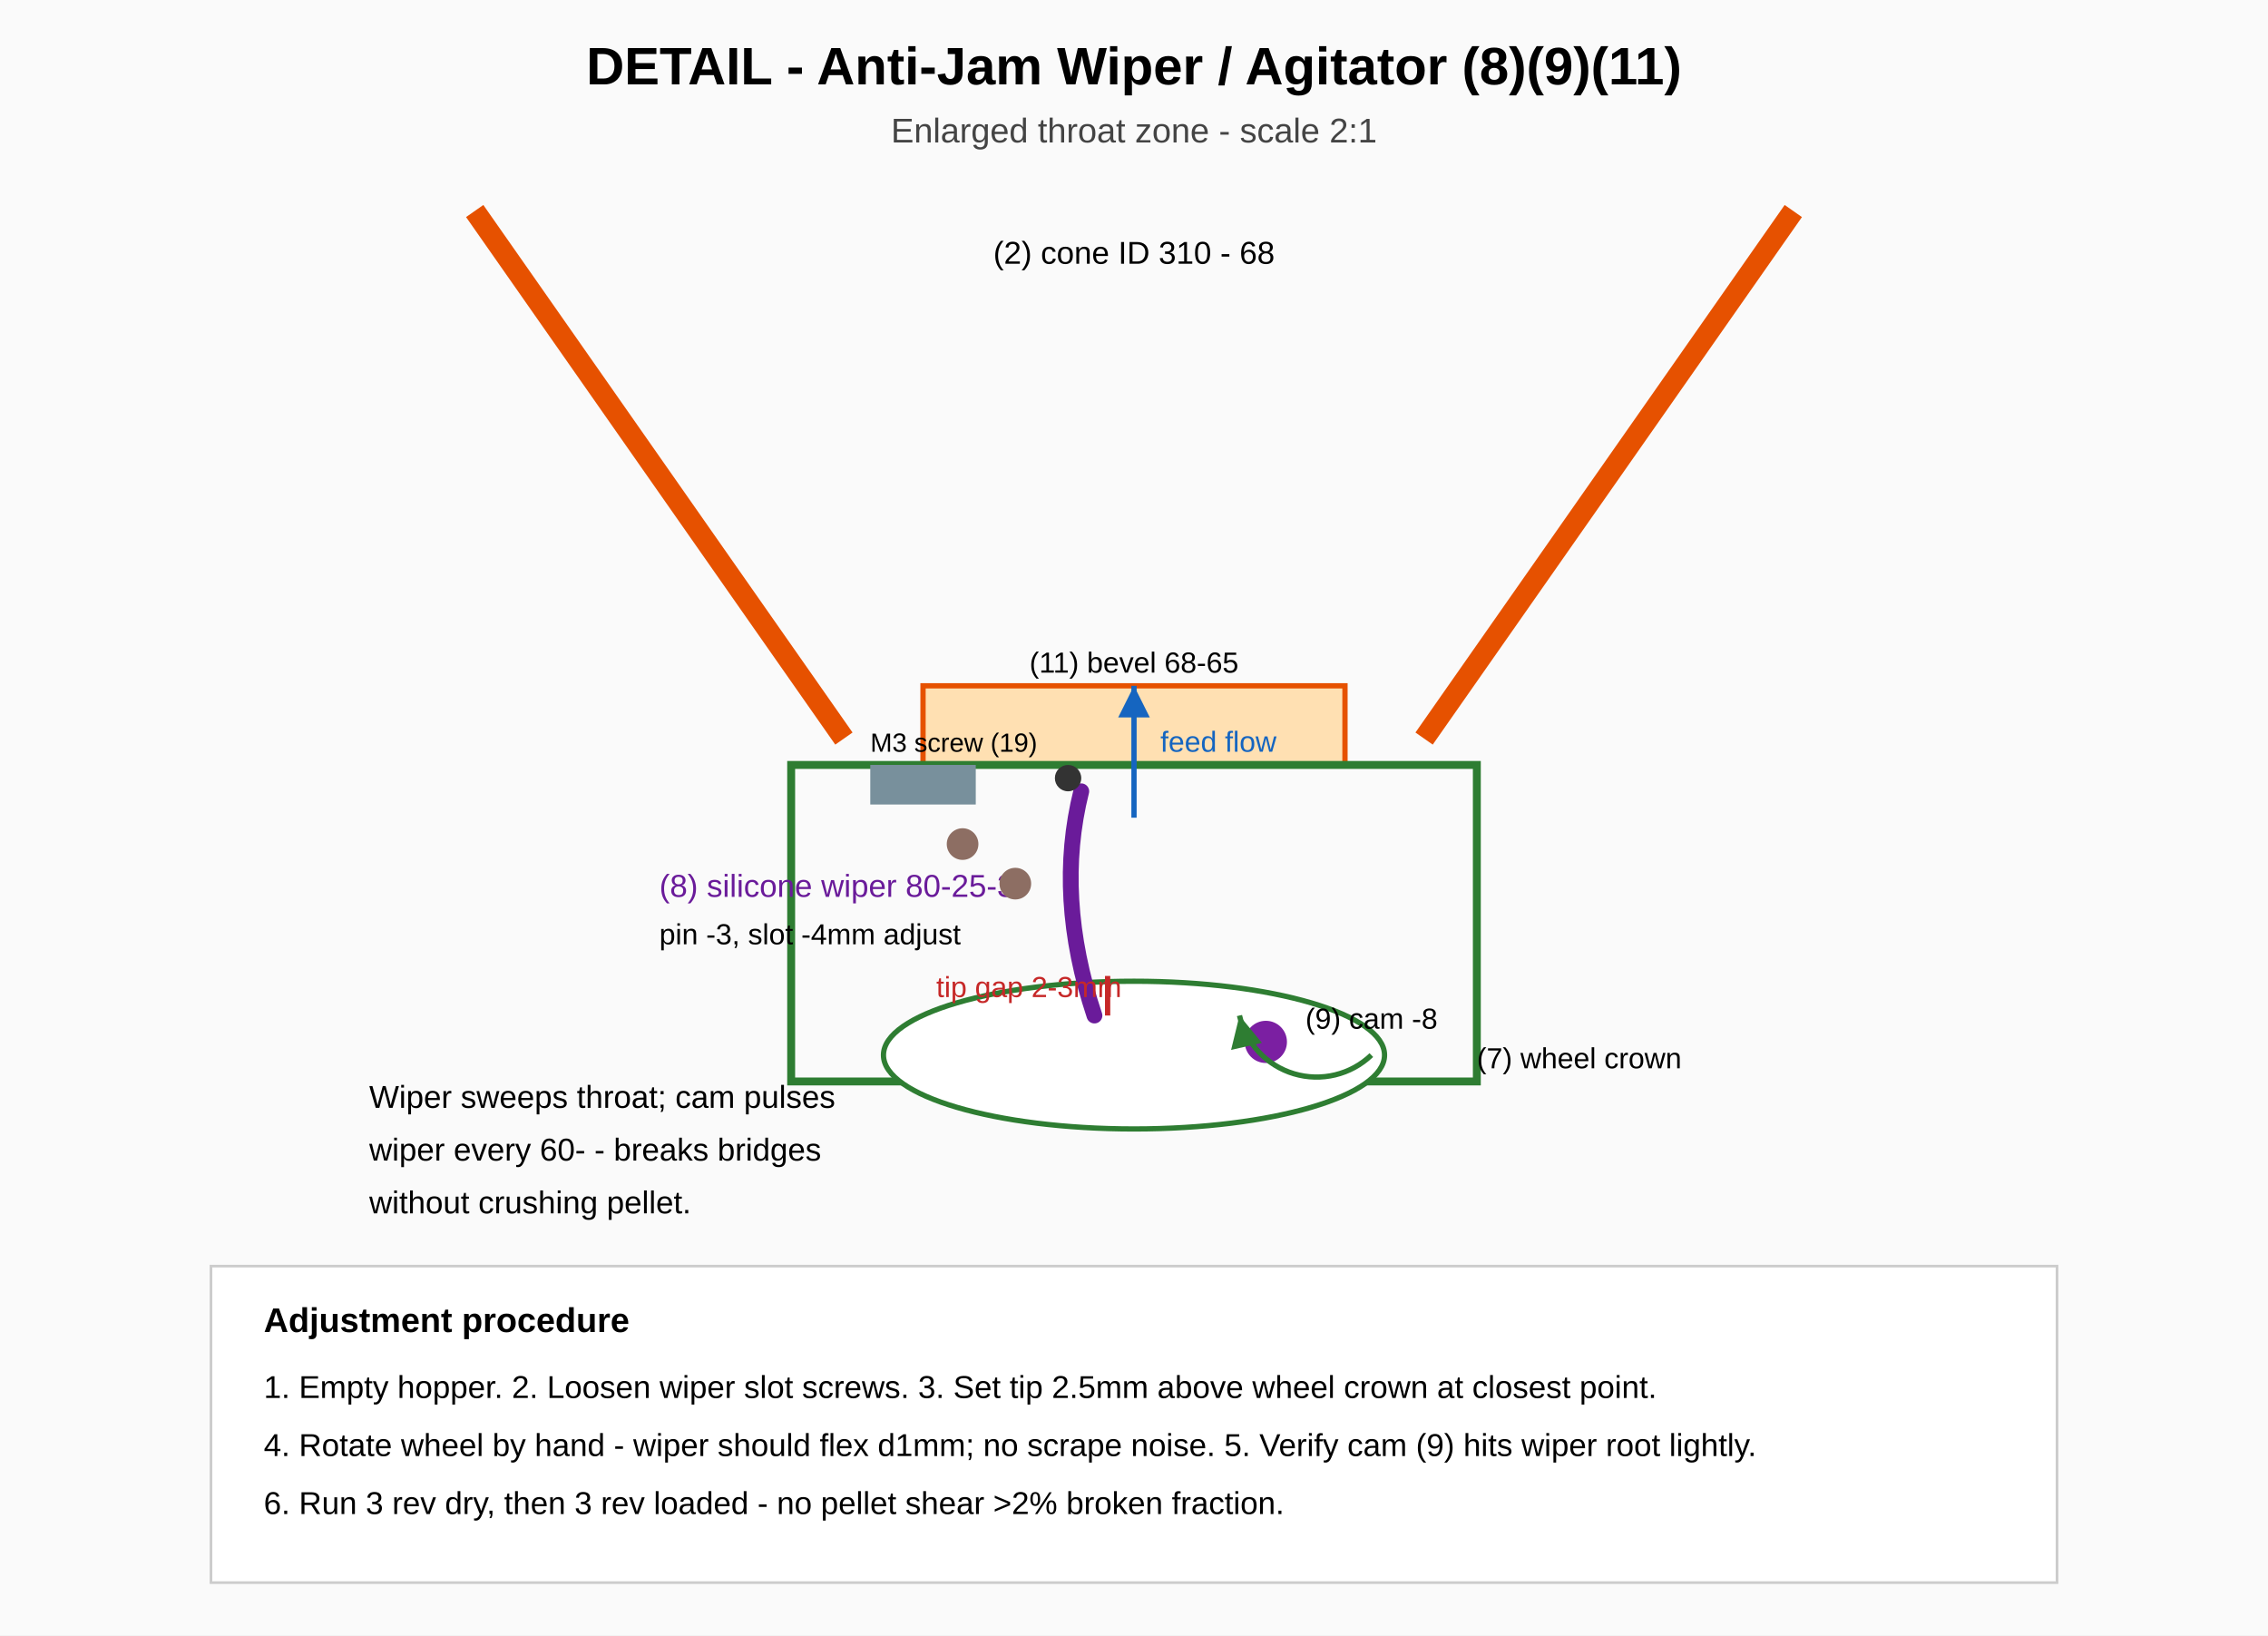
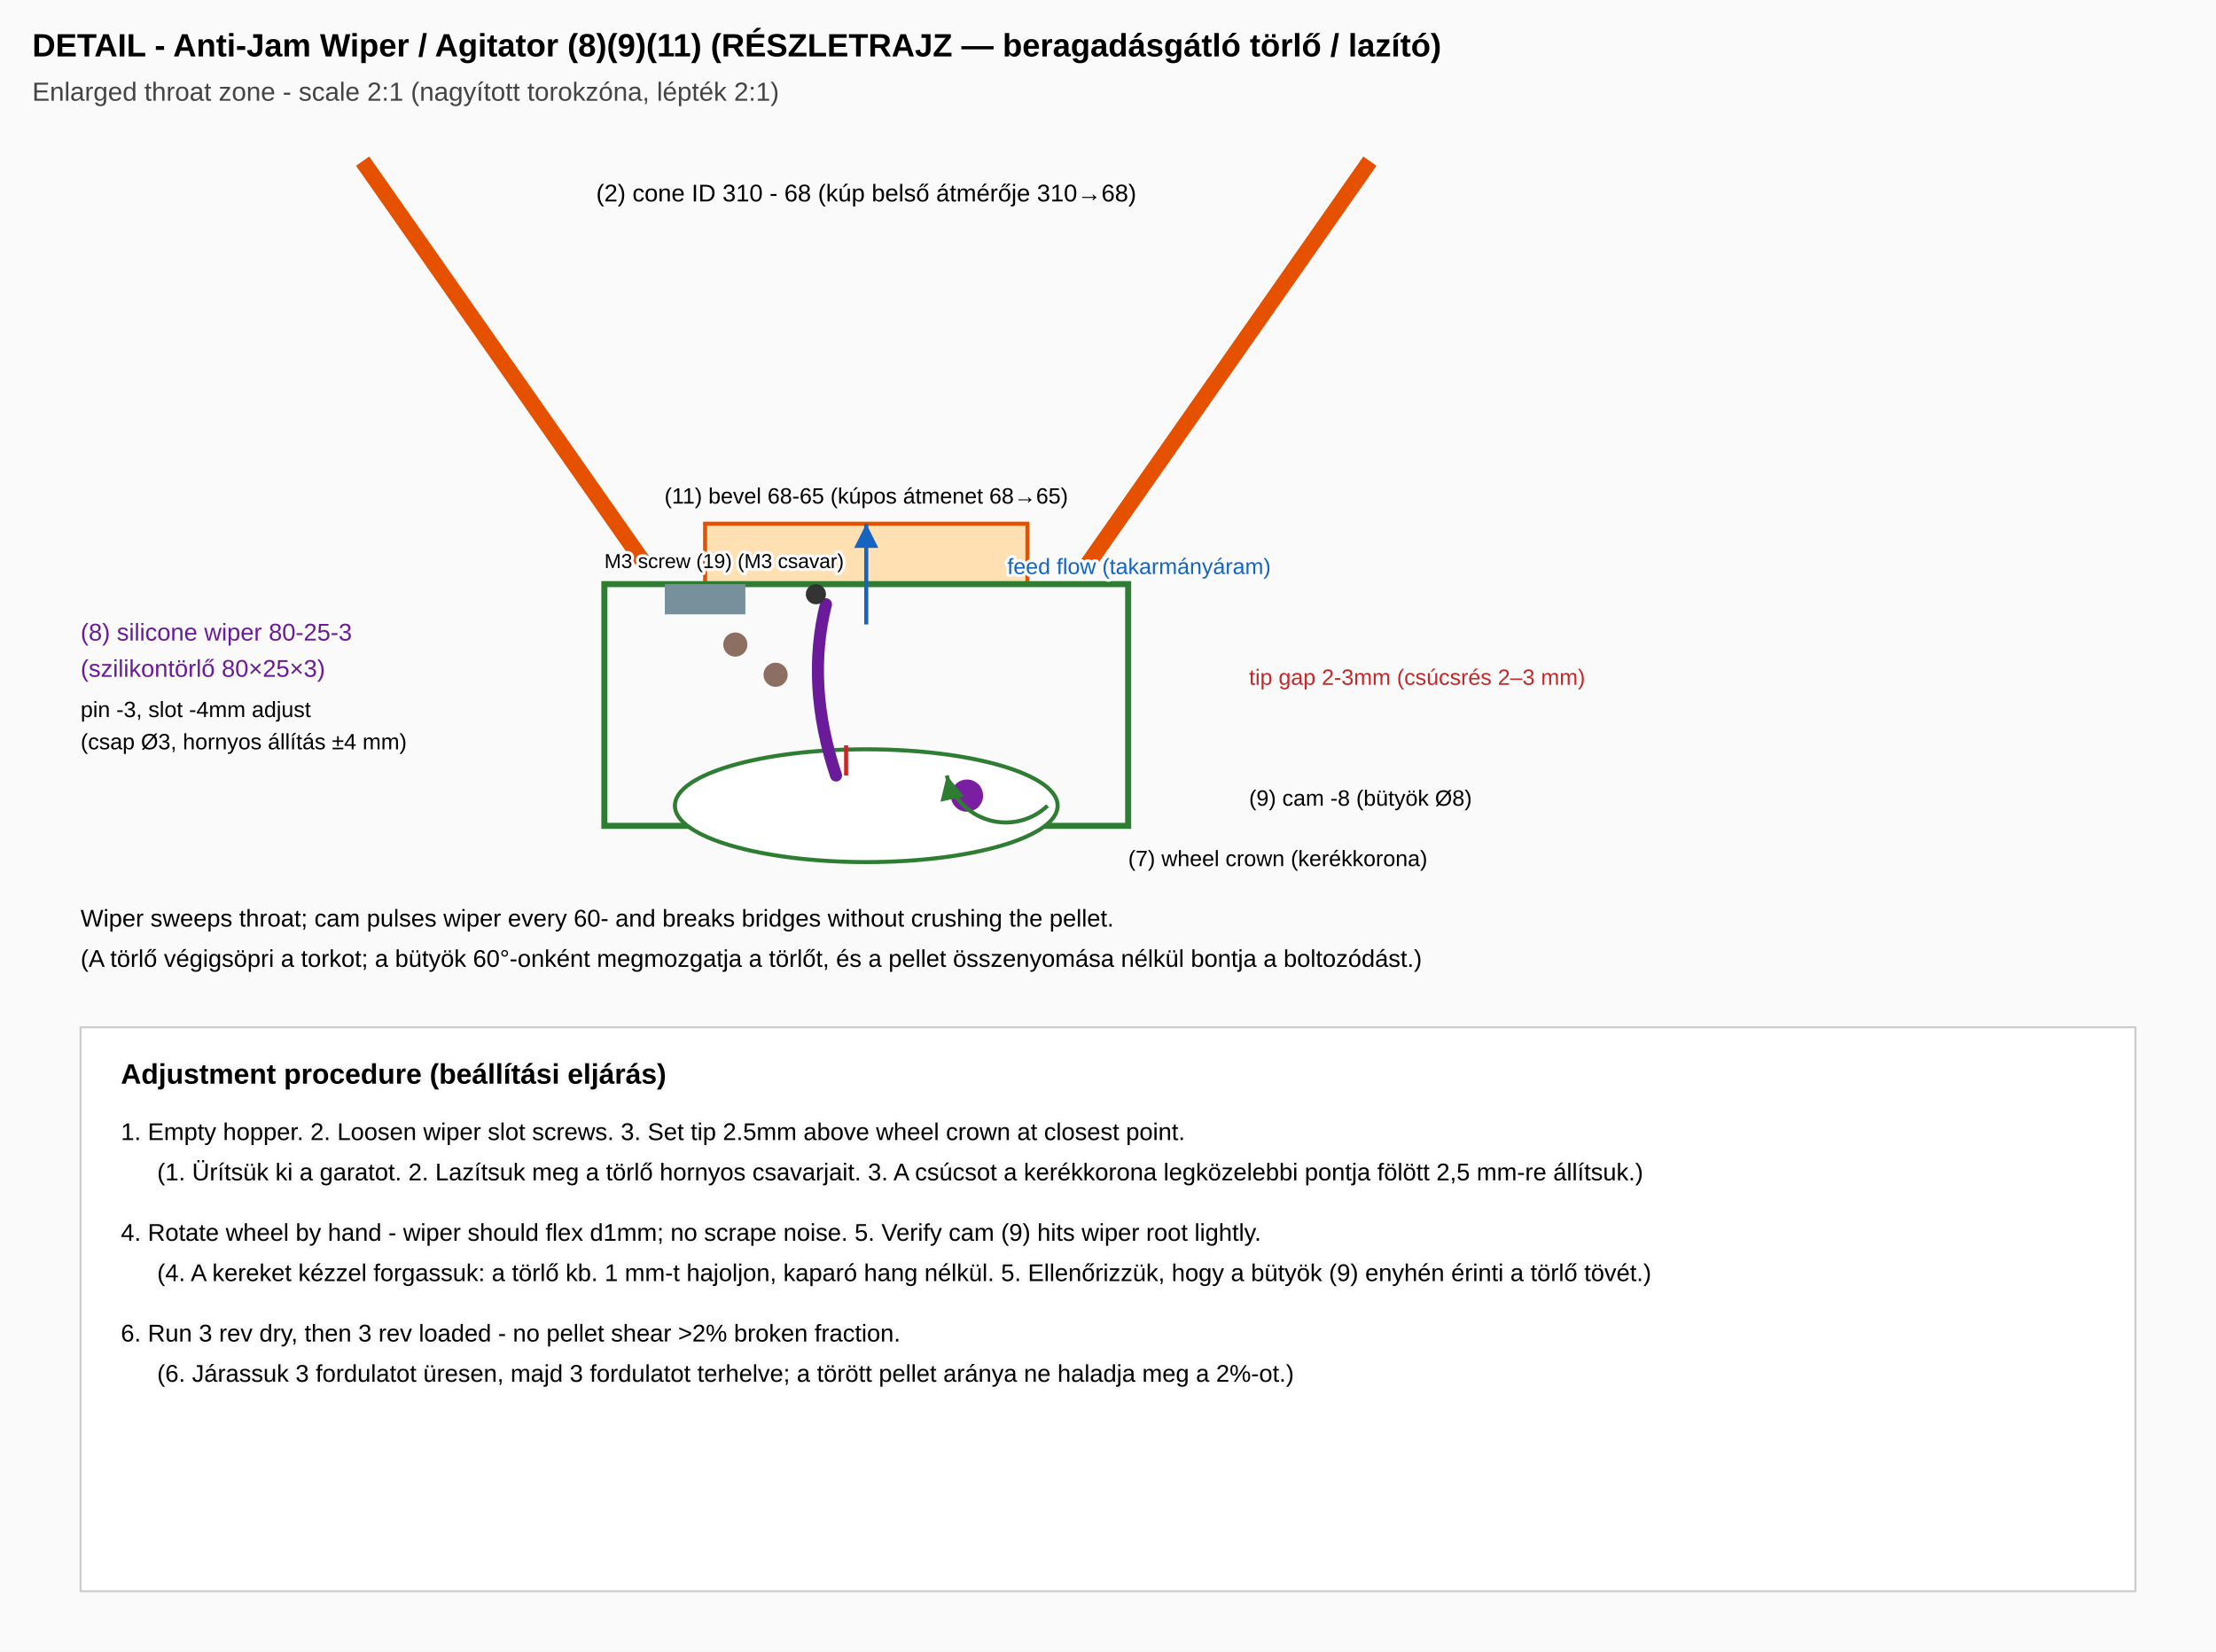
- <svg xmlns="http://www.w3.org/2000/svg" viewBox="0 0 860 620">
-   <style type="text/css">svg text{font-family:Arial,Helvetica,sans-serif}</style>
+ <svg xmlns="http://www.w3.org/2000/svg" viewBox="0 0 1100 820">
+   <style type="text/css">svg text{font-family:Arial,Helvetica,sans-serif;paint-order:stroke fill;stroke:#fafafa;stroke-width:3px;stroke-linejoin:round}</style>
  <defs>
    <marker id="flow" markerWidth="8" markerHeight="8" refX="6" refY="3" orient="auto">
      <path d="M0,0 L6,3 L0,6 z" fill="#1565c0" />
    </marker>
    <marker id="rot" markerWidth="8" markerHeight="8" refX="6" refY="3" orient="auto">
      <path d="M0,0 L6,3 L0,6 z" fill="#2e7d32" />
    </marker>
  </defs>
-   <rect width="860" height="620" fill="#fafafa" />
-   <text x="430" y="32" text-anchor="middle" font-size="20" font-weight="bold">DETAIL - Anti-Jam Wiper / Agitator (8)(9)(11)</text>
-   <text x="430" y="54" text-anchor="middle" font-size="13" fill="#444">Enlarged throat zone - scale 2:1</text>
+   <rect width="1100" height="820" fill="#fafafa" />
+   <text x="16" y="28" font-size="16" font-weight="bold">DETAIL - Anti-Jam Wiper / Agitator (8)(9)(11) (RÉSZLETRAJZ — beragadásgátló törlő / lazító)</text>
+   <text x="16" y="50" font-size="13" fill="#444">Enlarged throat zone - scale 2:1 (nagyított torokzóna, lépték 2:1)</text>
  <line x1="180" y1="80" x2="320" y2="280" stroke="#e65100" stroke-width="8" />
  <line x1="680" y1="80" x2="540" y2="280" stroke="#e65100" stroke-width="8" />
-   <text x="430" y="100" text-anchor="middle" font-size="12">(2) cone ID 310 - 68</text>
+   <text x="430" y="100" text-anchor="middle" font-size="12">(2) cone ID 310 - 68 (kúp belső átmérője 310→68)</text>
  <rect x="350" y="260" width="160" height="30" fill="#ffe0b2" stroke="#e65100" stroke-width="2" />
-   <text x="430" y="255" text-anchor="middle" font-size="11">(11) bevel 68-65</text>
+   <text x="430" y="250" text-anchor="middle" font-size="11">(11) bevel 68-65 (kúpos átmenet 68→65)</text>
  <rect x="300" y="290" width="260" height="120" fill="none" stroke="#2e7d32" stroke-width="3" />
  <ellipse cx="430" cy="400" rx="95" ry="28" fill="#fff" stroke="#2e7d32" stroke-width="2" />
-   <text x="560" y="405" font-size="11">(7) wheel crown</text>
+   <text x="560" y="430" font-size="11">(7) wheel crown (kerékkorona)</text>
  <path d="M410 300 Q400 340 415 385" stroke="#6a1b9a" stroke-width="6" fill="none" stroke-linecap="round" />
  <circle cx="405" cy="295" r="5" fill="#333" />
-   <text x="250" y="340" font-size="12" fill="#6a1b9a">(8) silicone wiper 80-25-3</text>
-   <text x="250" y="358" font-size="11">pin -3, slot -4mm adjust</text>
+   <text x="40" y="318" font-size="12" fill="#6a1b9a">(8) silicone wiper 80-25-3</text>
+   <text x="40" y="336" font-size="12" fill="#6a1b9a">(szilikontörlő 80×25×3)</text>
+   <text x="40" y="356" font-size="11">pin -3, slot -4mm adjust</text>
+   <text x="40" y="372" font-size="11">(csap Ø3, hornyos állítás ±4 mm)</text>
  <circle cx="480" cy="395" r="8" fill="#7b1fa2" />
-   <text x="495" y="390" font-size="11">(9) cam -8</text>
+   <text x="620" y="400" font-size="11">(9) cam -8 (bütyök Ø8)</text>
  <line x1="420" y1="370" x2="420" y2="385" stroke="#c62828" stroke-width="2" />
-   <text x="355" y="378" font-size="11" fill="#c62828">tip gap 2-3mm</text>
+   <text x="620" y="340" font-size="11" fill="#c62828">tip gap 2-3mm (csúcsrés 2–3 mm)</text>
  <line x1="430" y1="310" x2="430" y2="260" stroke="#1565c0" stroke-width="2" marker-end="url(#flow)" />
-   <text x="440" y="285" font-size="11" fill="#1565c0">feed flow</text>
+   <text x="500" y="285" font-size="11" fill="#1565c0">feed flow (takarmányáram)</text>
  <circle cx="365" cy="320" r="6" fill="#8d6e63" />
  <circle cx="385" cy="335" r="6" fill="#8d6e63" />
-   <text x="140" y="420" font-size="12">Wiper sweeps throat; cam pulses</text>
-   <text x="140" y="440" font-size="12">wiper every 60- - breaks bridges</text>
-   <text x="140" y="460" font-size="12">without crushing pellet.</text>
+   <text x="40" y="460" font-size="12">Wiper sweeps throat; cam pulses wiper every 60- and breaks bridges without crushing the pellet.</text>
+   <text x="40" y="480" font-size="12">(A törlő végigsöpri a torkot; a bütyök 60°-onként megmozgatja a törlőt, és a pellet összenyomása nélkül bontja a boltozódást.)</text>
  <path d="M520 400 A30 30 0 0 1 470 385" fill="none" stroke="#2e7d32" stroke-width="2" marker-end="url(#rot)" />
  <rect x="330" y="290" width="40" height="15" fill="#78909c" />
-   <text x="330" y="285" font-size="10">M3 screw (19)</text>
-   <rect x="80" y="480" width="700" height="120" fill="#fff" stroke="#ccc" />
-   <text x="100" y="505" font-size="13" font-weight="bold">Adjustment procedure</text>
-   <text x="100" y="530" font-size="12">1. Empty hopper. 2. Loosen wiper slot screws. 3. Set tip 2.5mm above wheel crown at closest point.</text>
-   <text x="100" y="552" font-size="12">4. Rotate wheel by hand - wiper should flex d1mm; no scrape noise. 5. Verify cam (9) hits wiper root lightly.</text>
-   <text x="100" y="574" font-size="12">6. Run 3 rev dry, then 3 rev loaded - no pellet shear &gt;2% broken fraction.</text>
+   <text x="300" y="282" font-size="10">M3 screw (19) (M3 csavar)</text>
+   <rect x="40" y="510" width="1020" height="280" fill="#fff" stroke="#ccc" />
+   <text x="60" y="538" font-size="14" font-weight="bold">Adjustment procedure (beállítási eljárás)</text>
+   <text x="60" y="566" font-size="12">1. Empty hopper. 2. Loosen wiper slot screws. 3. Set tip 2.5mm above wheel crown at closest point.</text>
+   <text x="78" y="586" font-size="12">(1. Ürítsük ki a garatot. 2. Lazítsuk meg a törlő hornyos csavarjait. 3. A csúcsot a kerékkorona legközelebbi pontja fölött 2,5 mm-re állítsuk.)</text>
+   <text x="60" y="616" font-size="12">4. Rotate wheel by hand - wiper should flex d1mm; no scrape noise. 5. Verify cam (9) hits wiper root lightly.</text>
+   <text x="78" y="636" font-size="12">(4. A kereket kézzel forgassuk: a törlő kb. 1 mm-t hajoljon, kaparó hang nélkül. 5. Ellenőrizzük, hogy a bütyök (9) enyhén érinti a törlő tövét.)</text>
+   <text x="60" y="666" font-size="12">6. Run 3 rev dry, then 3 rev loaded - no pellet shear &gt;2% broken fraction.</text>
+   <text x="78" y="686" font-size="12">(6. Járassuk 3 fordulatot üresen, majd 3 fordulatot terhelve; a törött pellet aránya ne haladja meg a 2%-ot.)</text>
</svg>
